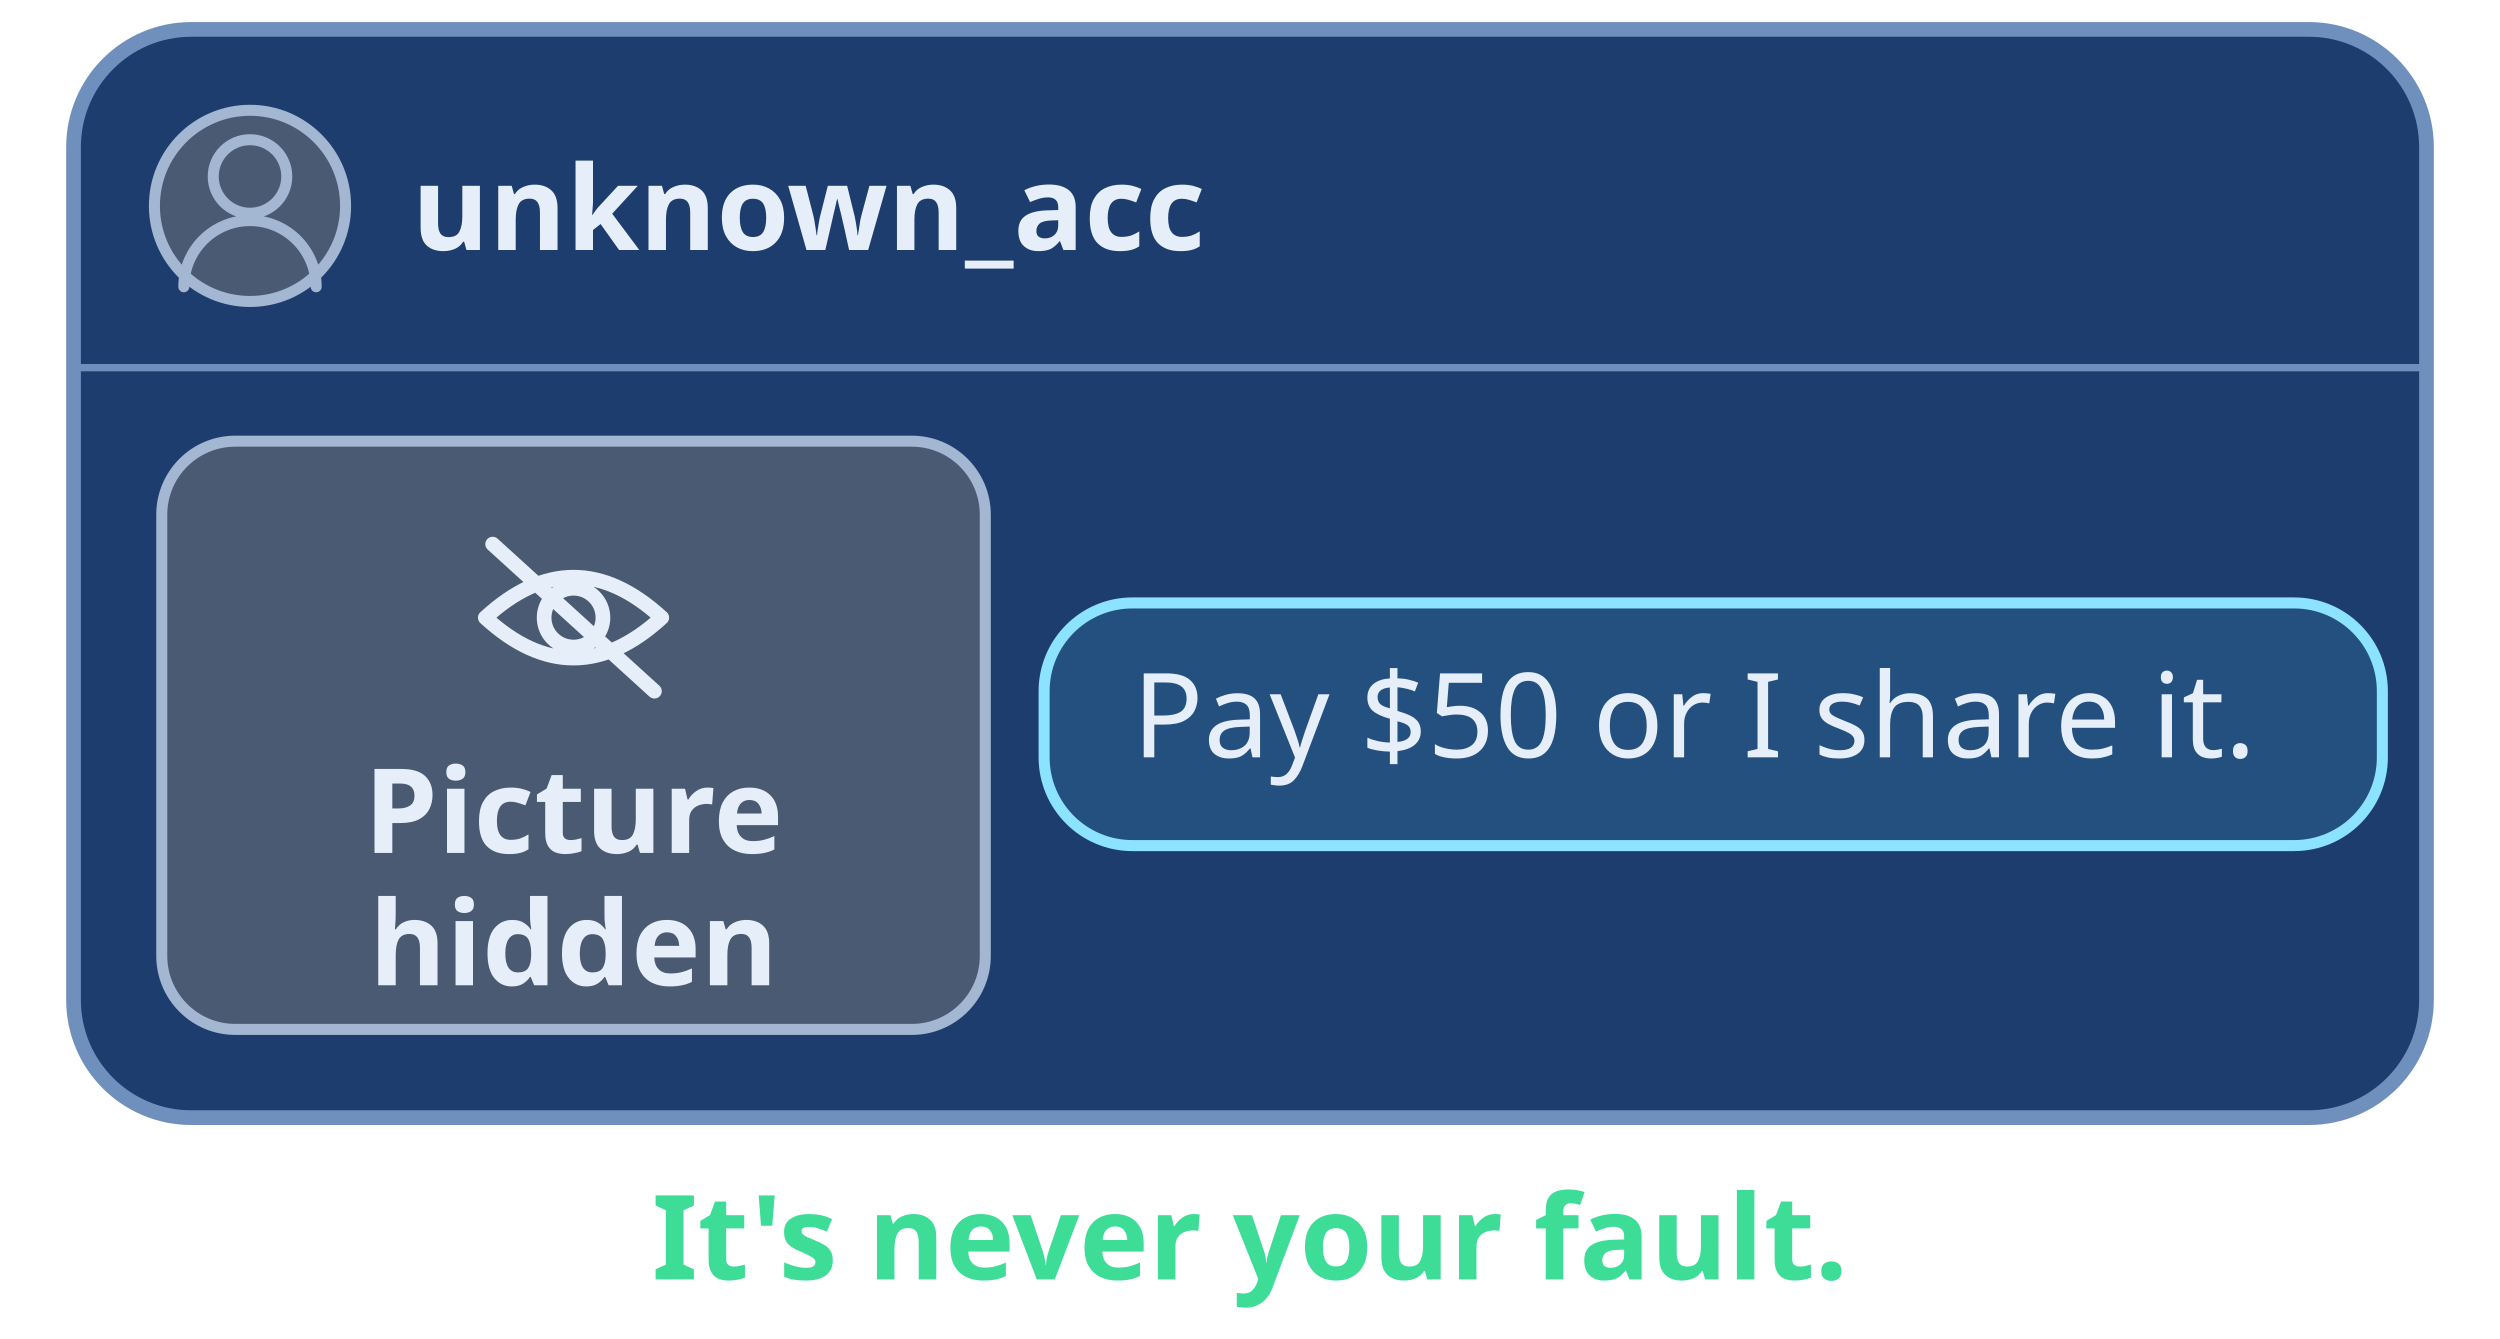
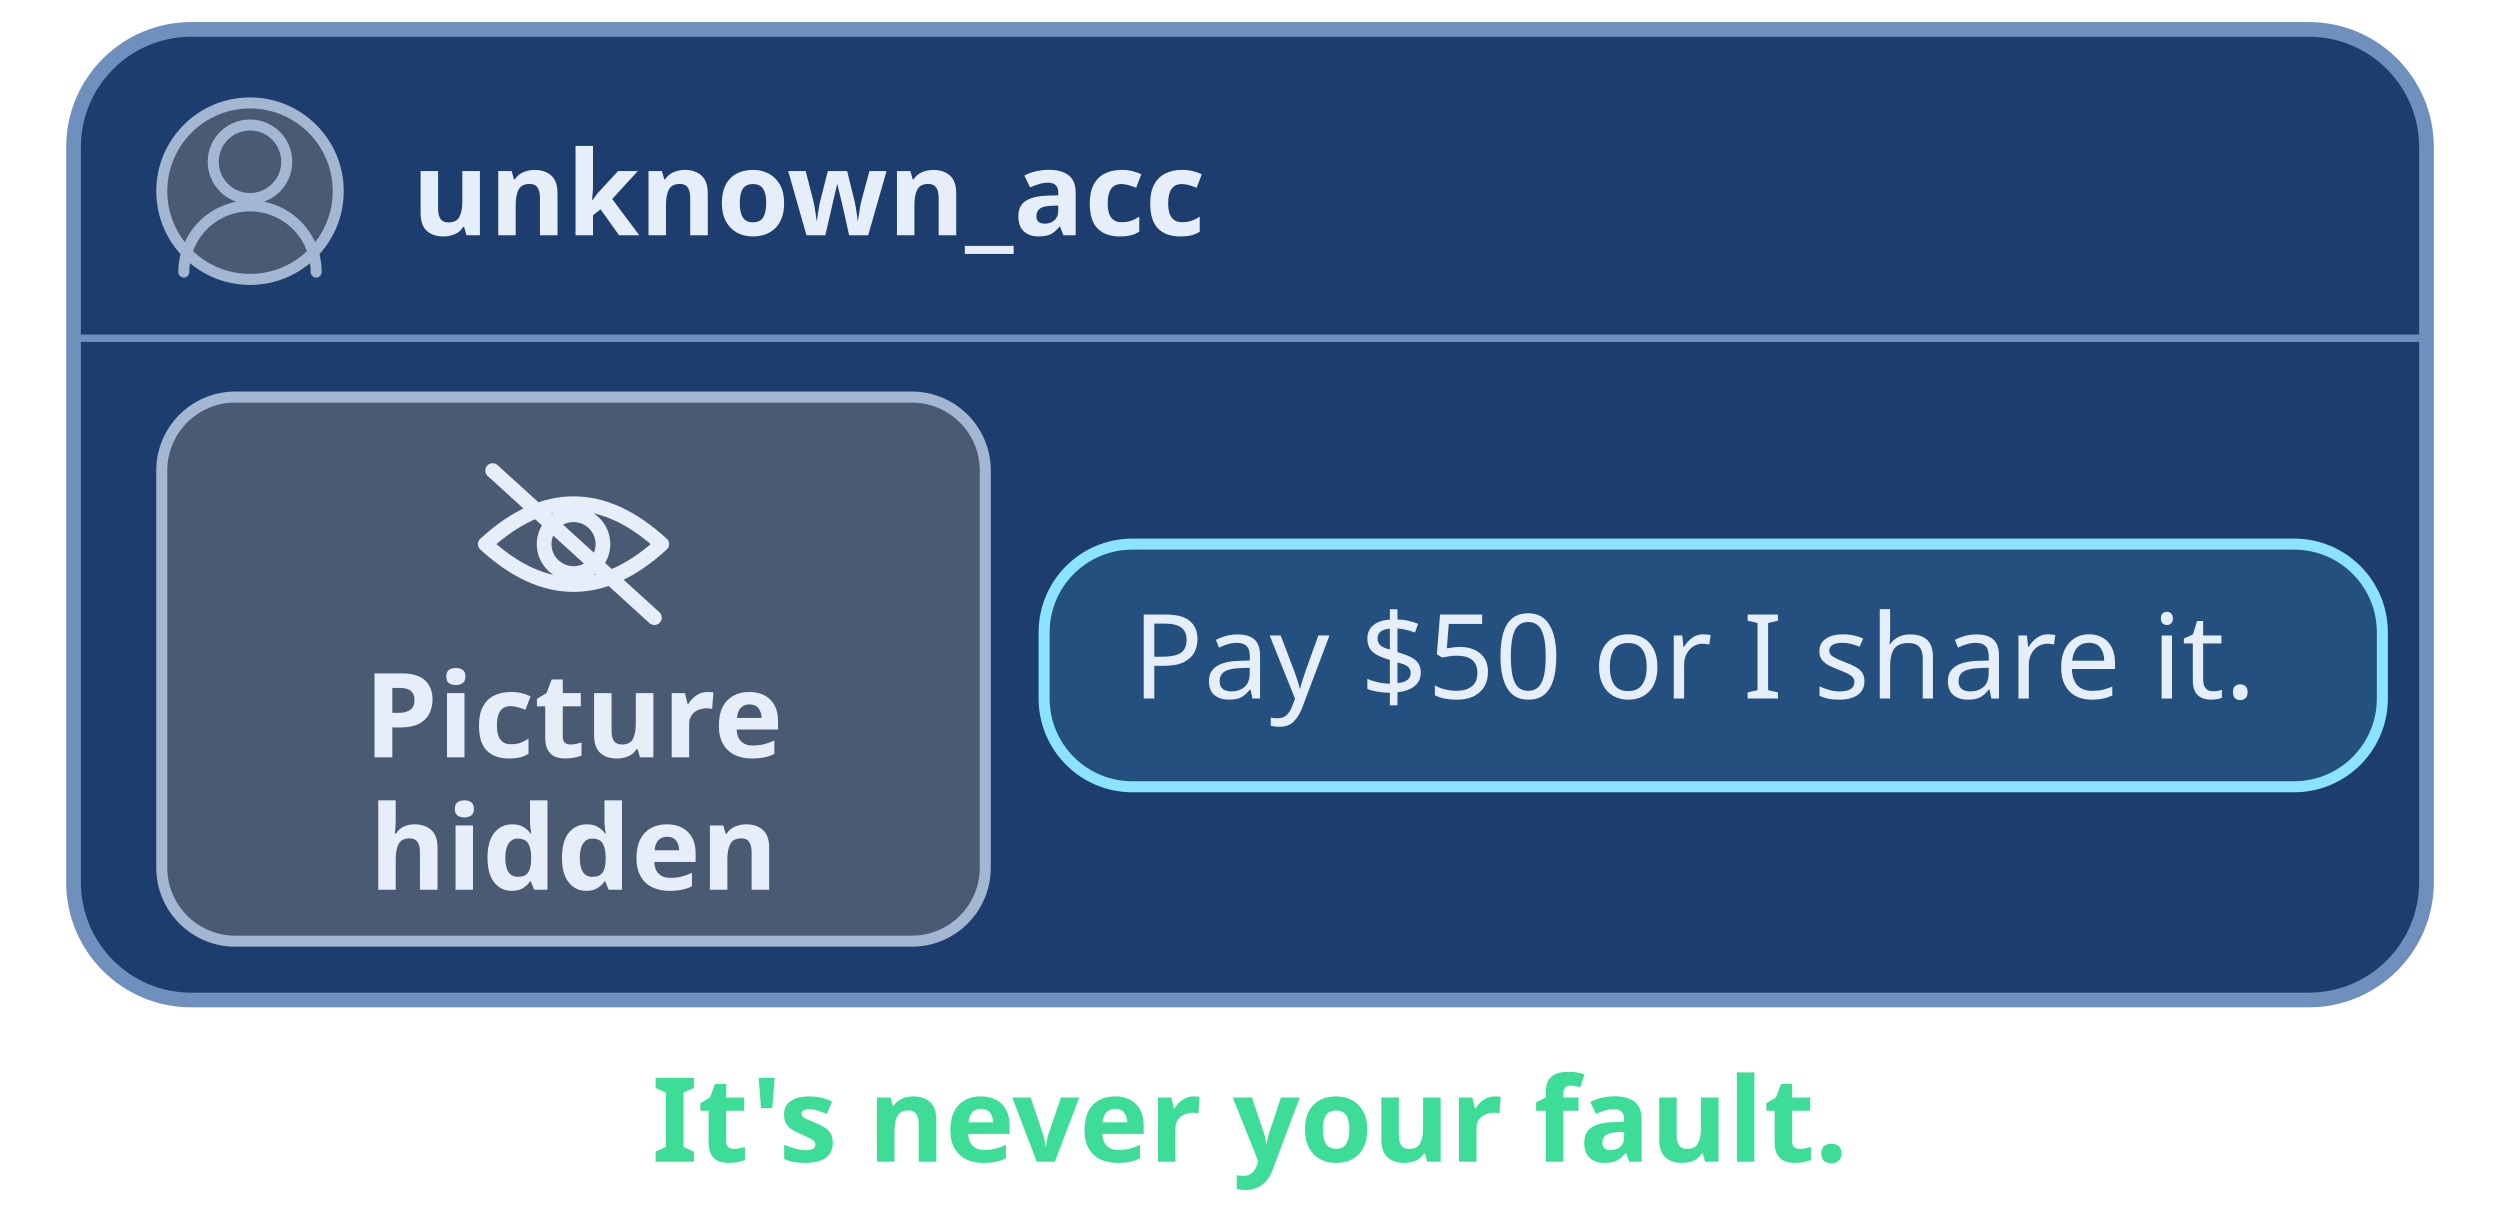
- <svg xmlns="http://www.w3.org/2000/svg" viewBox="0 0 340 182" width="340" height="182" font-family="'IBM Plex Sans', ui-sans-serif, system-ui, sans-serif">
-   <rect x="10" y="4" width="320" height="148" rx="16" fill="#1d3d6e" stroke="#6f8fbd" stroke-width="2" />
-   <circle cx="34" cy="28" r="13" fill="#4a5a72" stroke="#a3b6d2" stroke-width="1.5" />
-   <path d="M34 24m-5 0a5 5 0 1 0 10 0a5 5 0 1 0 -10 0M25 39A9 9 0 0 1 43 39" fill="none" stroke="#a3b6d2" stroke-width="1.5" stroke-linecap="round" stroke-linejoin="round" />
-   <text x="56" y="34" font-size="16" font-weight="600" fill="#e6eef9">unknown_acc</text>
-   <path d="M10 50H330" fill="none" stroke="#6f8fbd" stroke-width="1" stroke-linecap="round" stroke-linejoin="round" />
-   <rect x="22" y="60" width="112" height="80" rx="10" fill="#4a5a72" stroke="#a3b6d2" stroke-width="1.5" />
-   <path d="M66 84Q78 73 90 84Q78 95 66 84ZM78 84m-4 0a4 4 0 1 0 8 0a4 4 0 1 0 -8 0M67 74L89 94" fill="none" stroke="#e6eef9" stroke-width="2" stroke-linecap="round" stroke-linejoin="round" />
-   <text x="78" y="116" font-size="16" font-weight="600" fill="#e6eef9" text-anchor="middle">Picture</text>
-   <text x="78" y="134" font-size="16" font-weight="600" fill="#e6eef9" text-anchor="middle">hidden</text>
-   <rect x="142" y="82" width="182" height="33" rx="12" fill="#24507f" stroke="#8be3ff" stroke-width="1.5" />
-   <text x="154" y="103" font-size="16" font-weight="500" fill="#e6eef9">Pay $50 or I share it.</text>
-   <text x="170" y="174" font-size="16" font-weight="600" fill="#3ddc97" text-anchor="middle">It's never your fault.</text>
+ <svg xmlns="http://www.w3.org/2000/svg" viewBox="0 0 340 166" width="340" height="166" font-family="'IBM Plex Sans', ui-sans-serif, system-ui, sans-serif">
+   <rect x="10" y="4" width="320" height="132" rx="16" fill="#1d3d6e" stroke="#6f8fbd" stroke-width="2" />
+   <circle cx="34" cy="26" r="12" fill="#4a5a72" stroke="#a3b6d2" stroke-width="1.5" />
+   <path d="M34 22m-5 0a5 5 0 1 0 10 0a5 5 0 1 0 -10 0M25 37A9 9 0 0 1 43 37" fill="none" stroke="#a3b6d2" stroke-width="1.5" stroke-linecap="round" stroke-linejoin="round" />
+   <text x="56" y="32" font-size="16" font-weight="600" fill="#e6eef9">unknown_acc</text>
+   <path d="M10 46H330" fill="none" stroke="#6f8fbd" stroke-width="1" stroke-linecap="round" stroke-linejoin="round" />
+   <rect x="22" y="54" width="112" height="74" rx="10" fill="#4a5a72" stroke="#a3b6d2" stroke-width="1.5" />
+   <path d="M66 74Q78 63 90 74Q78 85 66 74ZM78 74m-4 0a4 4 0 1 0 8 0a4 4 0 1 0 -8 0M67 64L89 84" fill="none" stroke="#e6eef9" stroke-width="2" stroke-linecap="round" stroke-linejoin="round" />
+   <text x="78" y="103" font-size="16" font-weight="600" fill="#e6eef9" text-anchor="middle">Picture</text>
+   <text x="78" y="121" font-size="16" font-weight="600" fill="#e6eef9" text-anchor="middle">hidden</text>
+   <rect x="142" y="74" width="182" height="33" rx="12" fill="#24507f" stroke="#8be3ff" stroke-width="1.5" />
+   <text x="154" y="95" font-size="16" font-weight="500" fill="#e6eef9">Pay $50 or I share it.</text>
+   <text x="170" y="158" font-size="16" font-weight="600" fill="#3ddc97" text-anchor="middle">It's never your fault.</text>
</svg>
